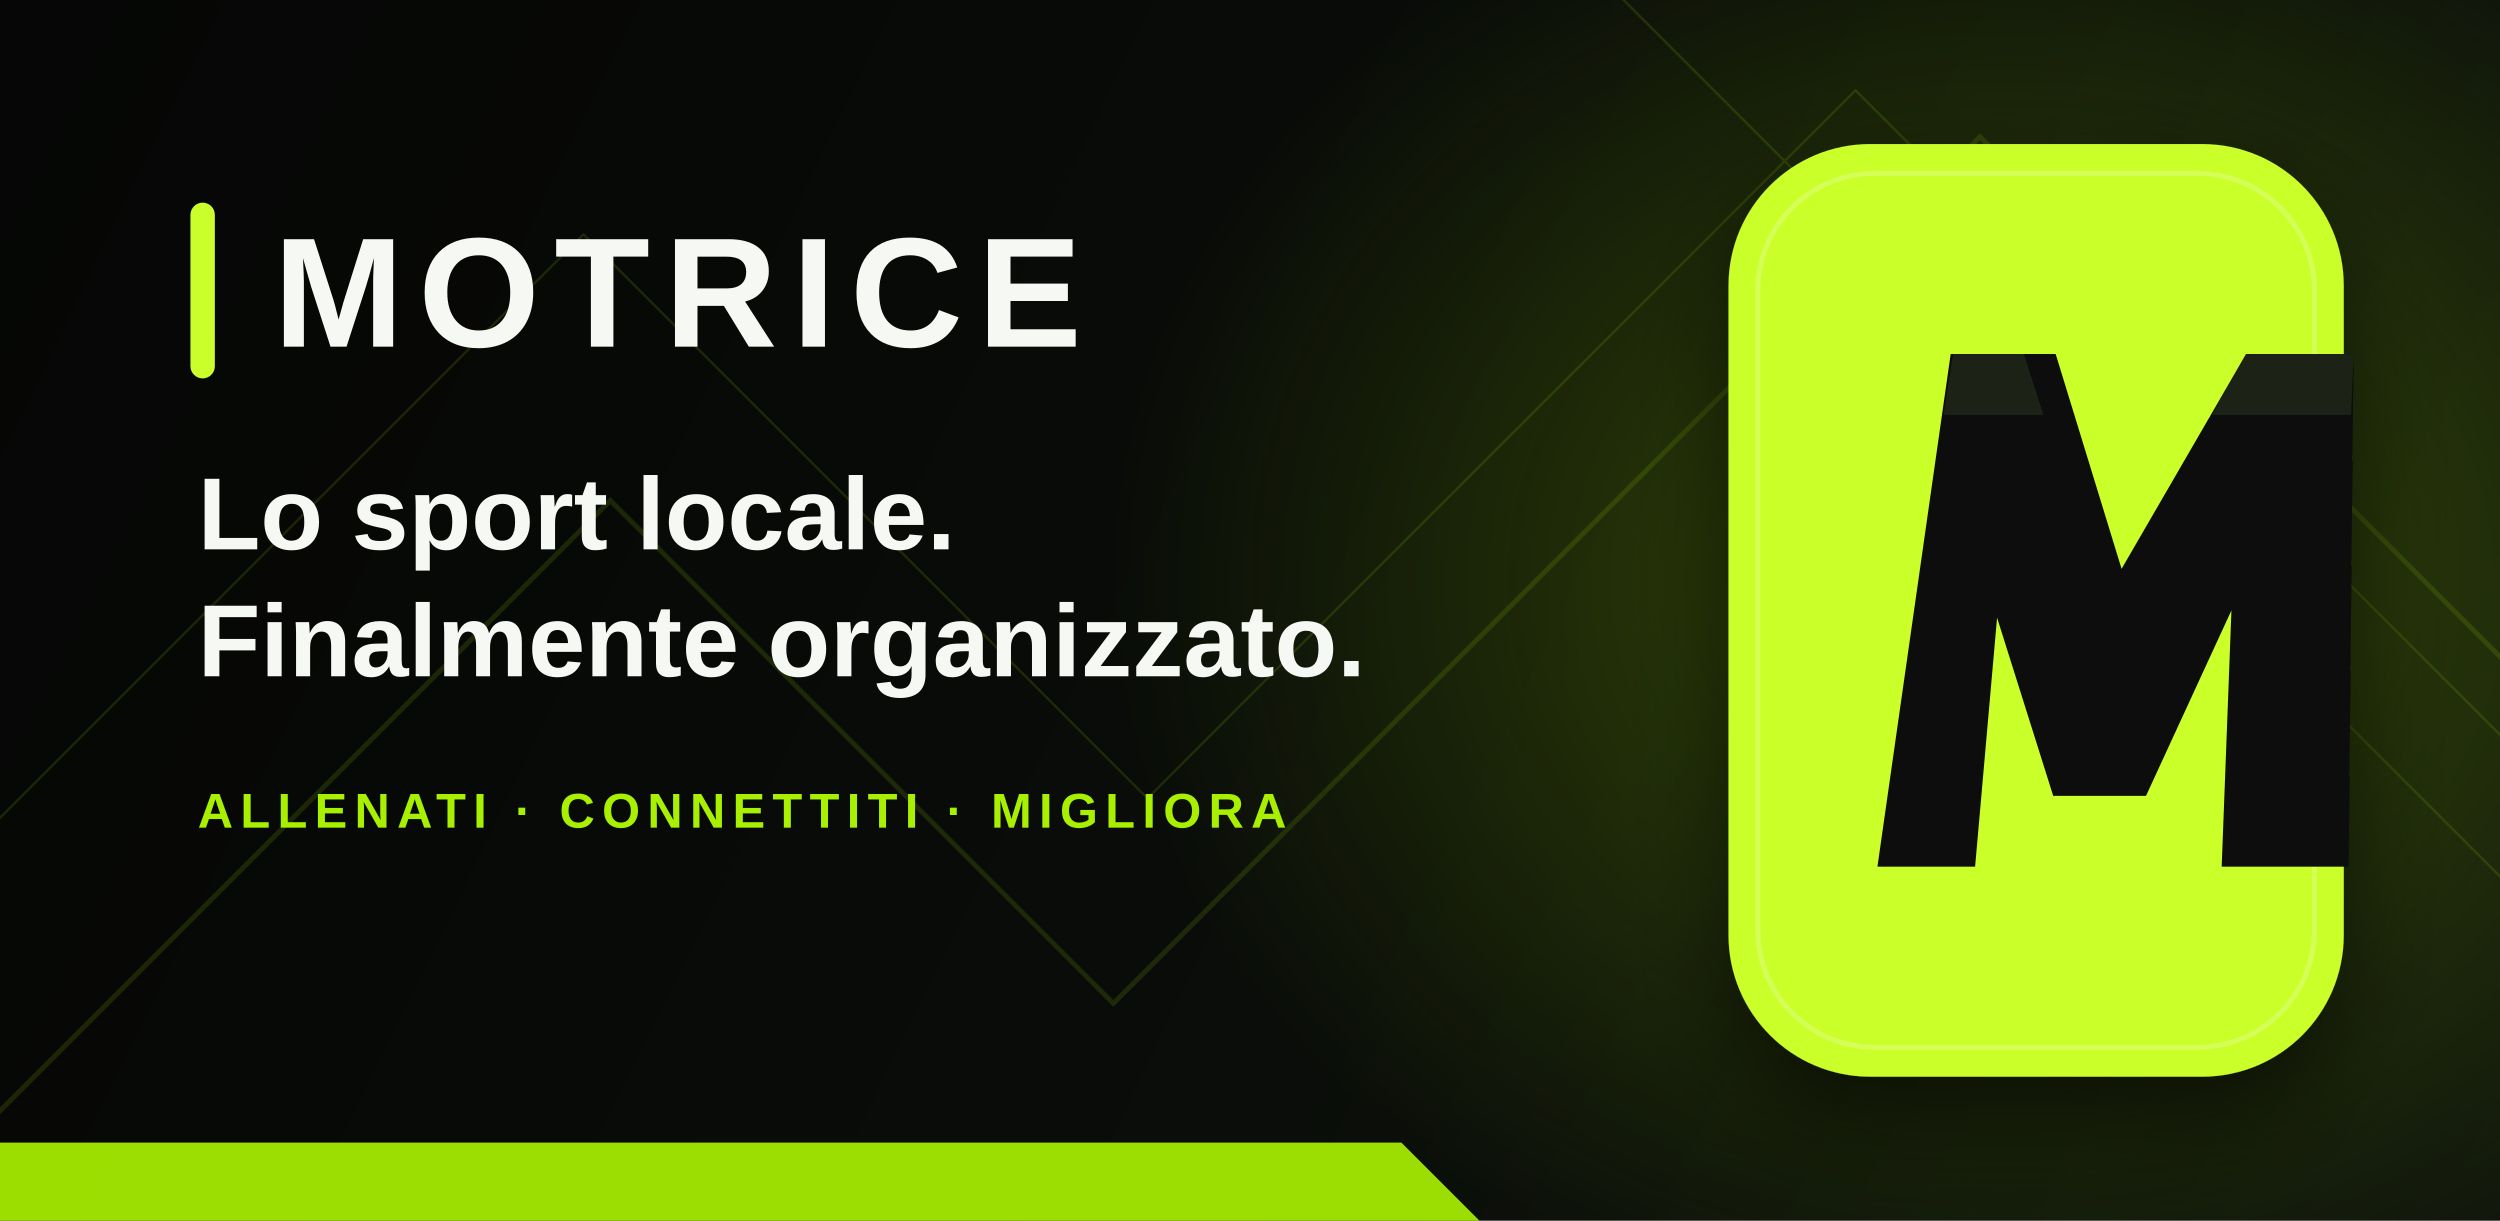
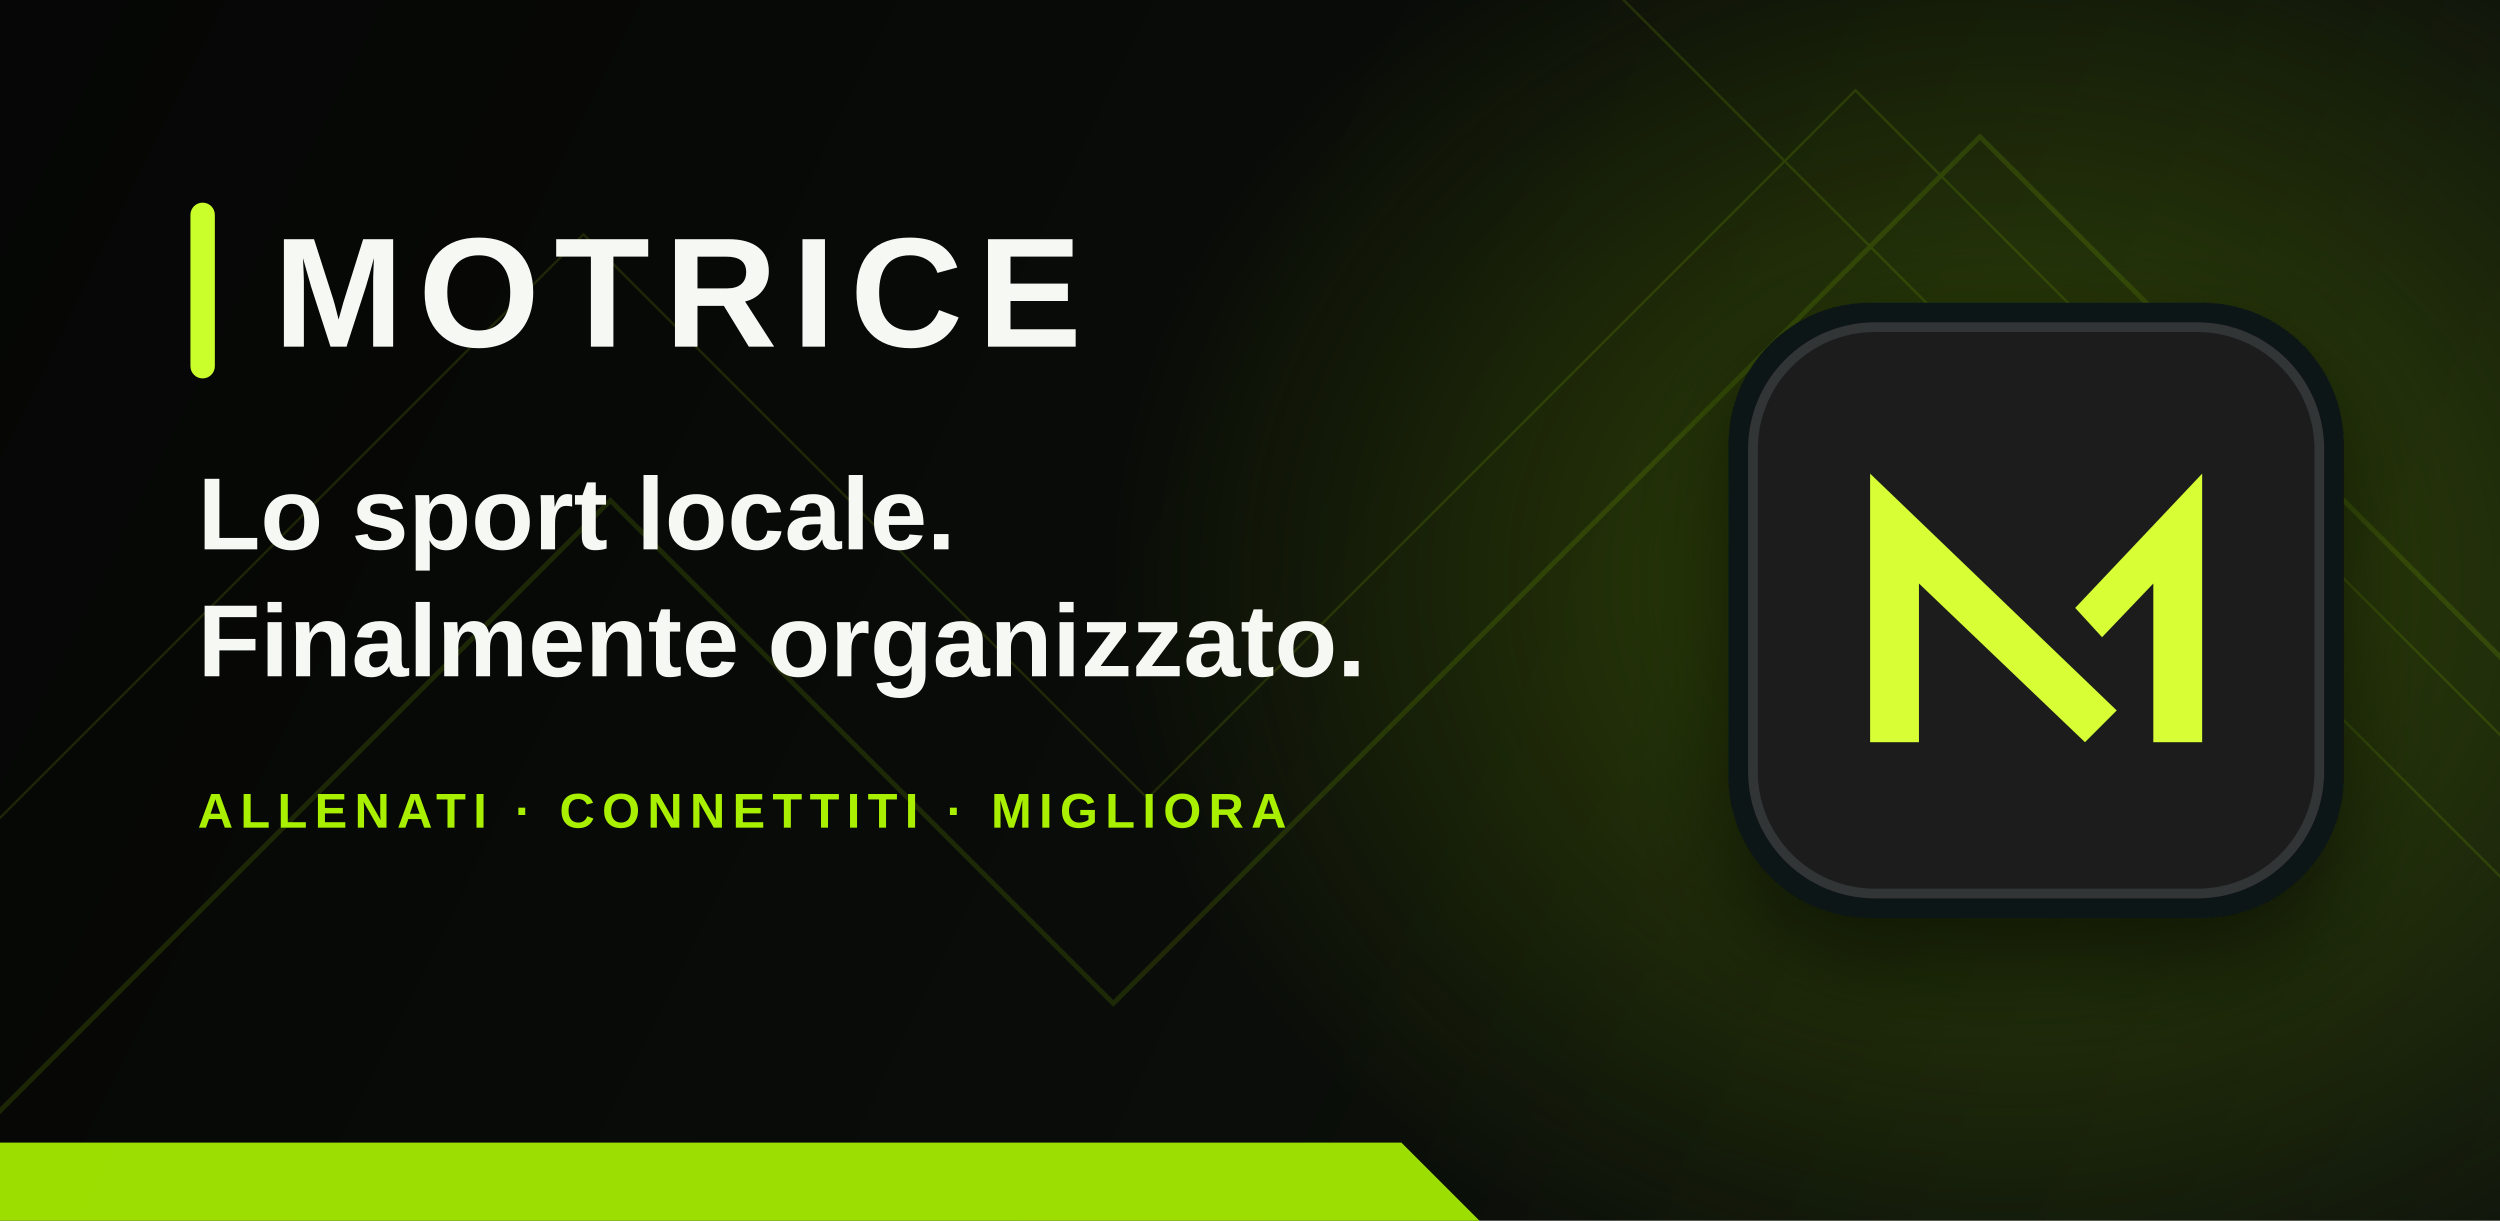
<svg xmlns="http://www.w3.org/2000/svg" width="1024" height="500" viewBox="0 0 1024 500">
  <defs>
    <linearGradient id="bg" x1="0" y1="0" x2="1024" y2="500" gradientUnits="userSpaceOnUse">
      <stop stop-color="#050605" />
      <stop offset="0.58" stop-color="#0A0D09" />
      <stop offset="1" stop-color="#11170C" />
    </linearGradient>
    <linearGradient id="lime" x1="620" y1="48" x2="940" y2="451" gradientUnits="userSpaceOnUse">
      <stop stop-color="#CBFF2C" />
      <stop offset="0.5" stop-color="#A8F000" />
      <stop offset="1" stop-color="#79C600" />
    </linearGradient>
    <radialGradient id="glow" cx="0" cy="0" r="1" gradientTransform="translate(820 238) rotate(180) scale(366 313)" gradientUnits="userSpaceOnUse">
      <stop stop-color="#A8F000" stop-opacity="0.26" />
      <stop offset="1" stop-color="#A8F000" stop-opacity="0" />
    </radialGradient>
    <filter id="shadow" x="-30%" y="-30%" width="160%" height="160%">
      <feDropShadow dx="0" dy="18" stdDeviation="20" flood-color="#000" flood-opacity="0.55" />
    </filter>
  </defs>
  <rect width="1024" height="500" fill="url(#bg)" />
  <rect width="1024" height="500" fill="url(#glow)" />
  <g opacity="0.13" fill="none" stroke="#A8F000">
    <path d="M-100 435 239 96 470 327 760 37 1130 407" stroke-width="1" />
    <path d="M-45 500 250 205 456 411 811 56 1082 327" stroke-width="2" />
    <path d="M637 -28 1060 395" stroke-width="1" />
  </g>
  <g transform="translate(78 83)">
    <rect x="0" y="0" width="10" height="72" rx="5" fill="url(#lime)" />
    <text x="34" y="59" fill="#F6F8F3" font-family="Arial, Helvetica, sans-serif" font-size="64" font-weight="800" letter-spacing="6">MOTRICE</text>
    <text x="3" y="142" fill="#F6F8F3" font-family="Arial, Helvetica, sans-serif" font-size="42" font-weight="800">Lo sport locale.</text>
    <text x="3" y="194" fill="#F6F8F3" font-family="Arial, Helvetica, sans-serif" font-size="42" font-weight="800">Finalmente organizzato.</text>
    <text x="3" y="256" fill="#A8F000" font-family="Arial, Helvetica, sans-serif" font-size="20" font-weight="700" letter-spacing="3">ALLENATI  ·  CONNETTITI  ·  MIGLIORA</text>
  </g>
-   <g transform="translate(708 59)" filter="url(#shadow)">
-     <rect width="252" height="382" rx="58" fill="url(#lime)" />
-     <rect x="12" y="12" width="228" height="358" rx="48" fill="none" stroke="#E6FF91" stroke-opacity="0.45" stroke-width="2" />
-     <path d="M61 296 91 86h43l27 88 51-88h44l-2 210h-52l4-105-35 76h-38l-23-73-9 102H61Z" fill="#0B0E09" />
-     <path d="m92 86-4 25h41l-8-25H92Zm120 0-14 25h57l1-25h-44Z" fill="#2A3322" opacity="0.55" />
+   <g transform="translate(708 124)" filter="url(#shadow)">
+     <rect width="252" height="252" rx="58" fill="#101214" />
+     <rect x="10" y="10" width="232" height="232" rx="50" fill="#1B1E1E" stroke="#303435" stroke-width="4" />
+     <path d="M58 70 159 167 146 180 78 115v65H58V70Zm84 55 52-55v110h-20v-65l-21 22-11-12Z" fill="#D8FF35" />
  </g>
  <path d="M0 468h574l32 32H0v-32Z" fill="#A8F000" opacity="0.92" />
</svg>
